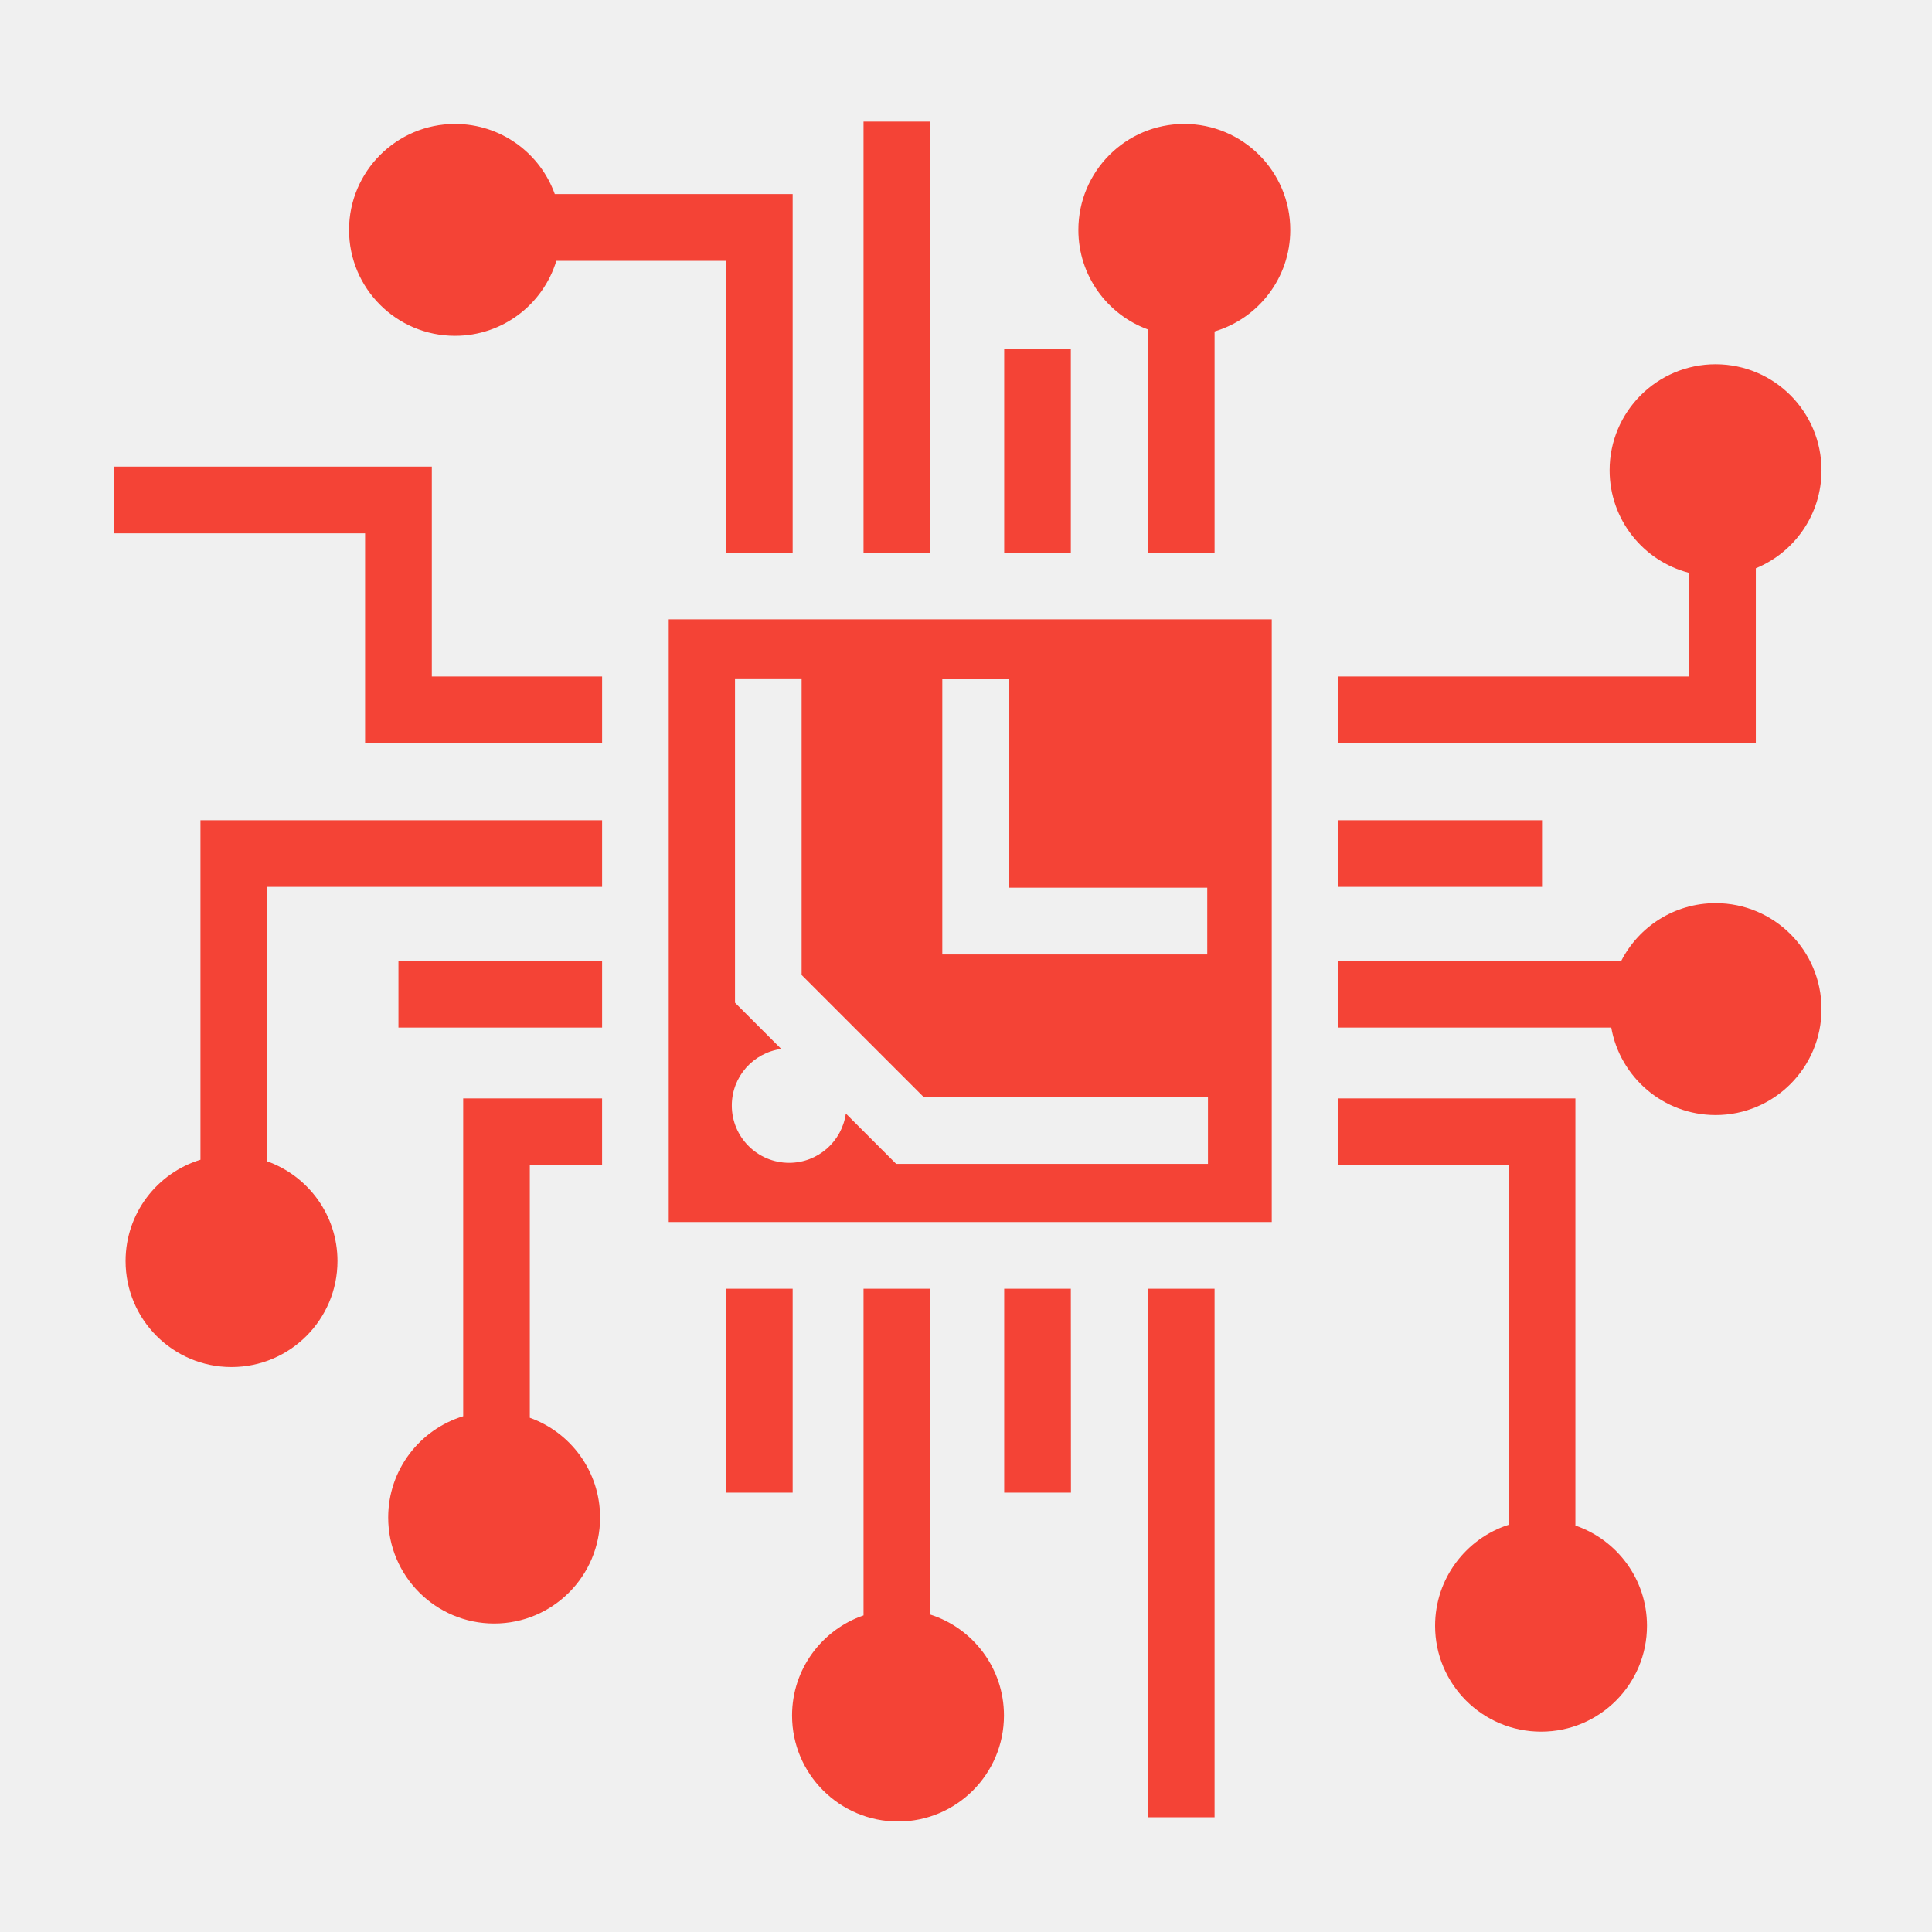
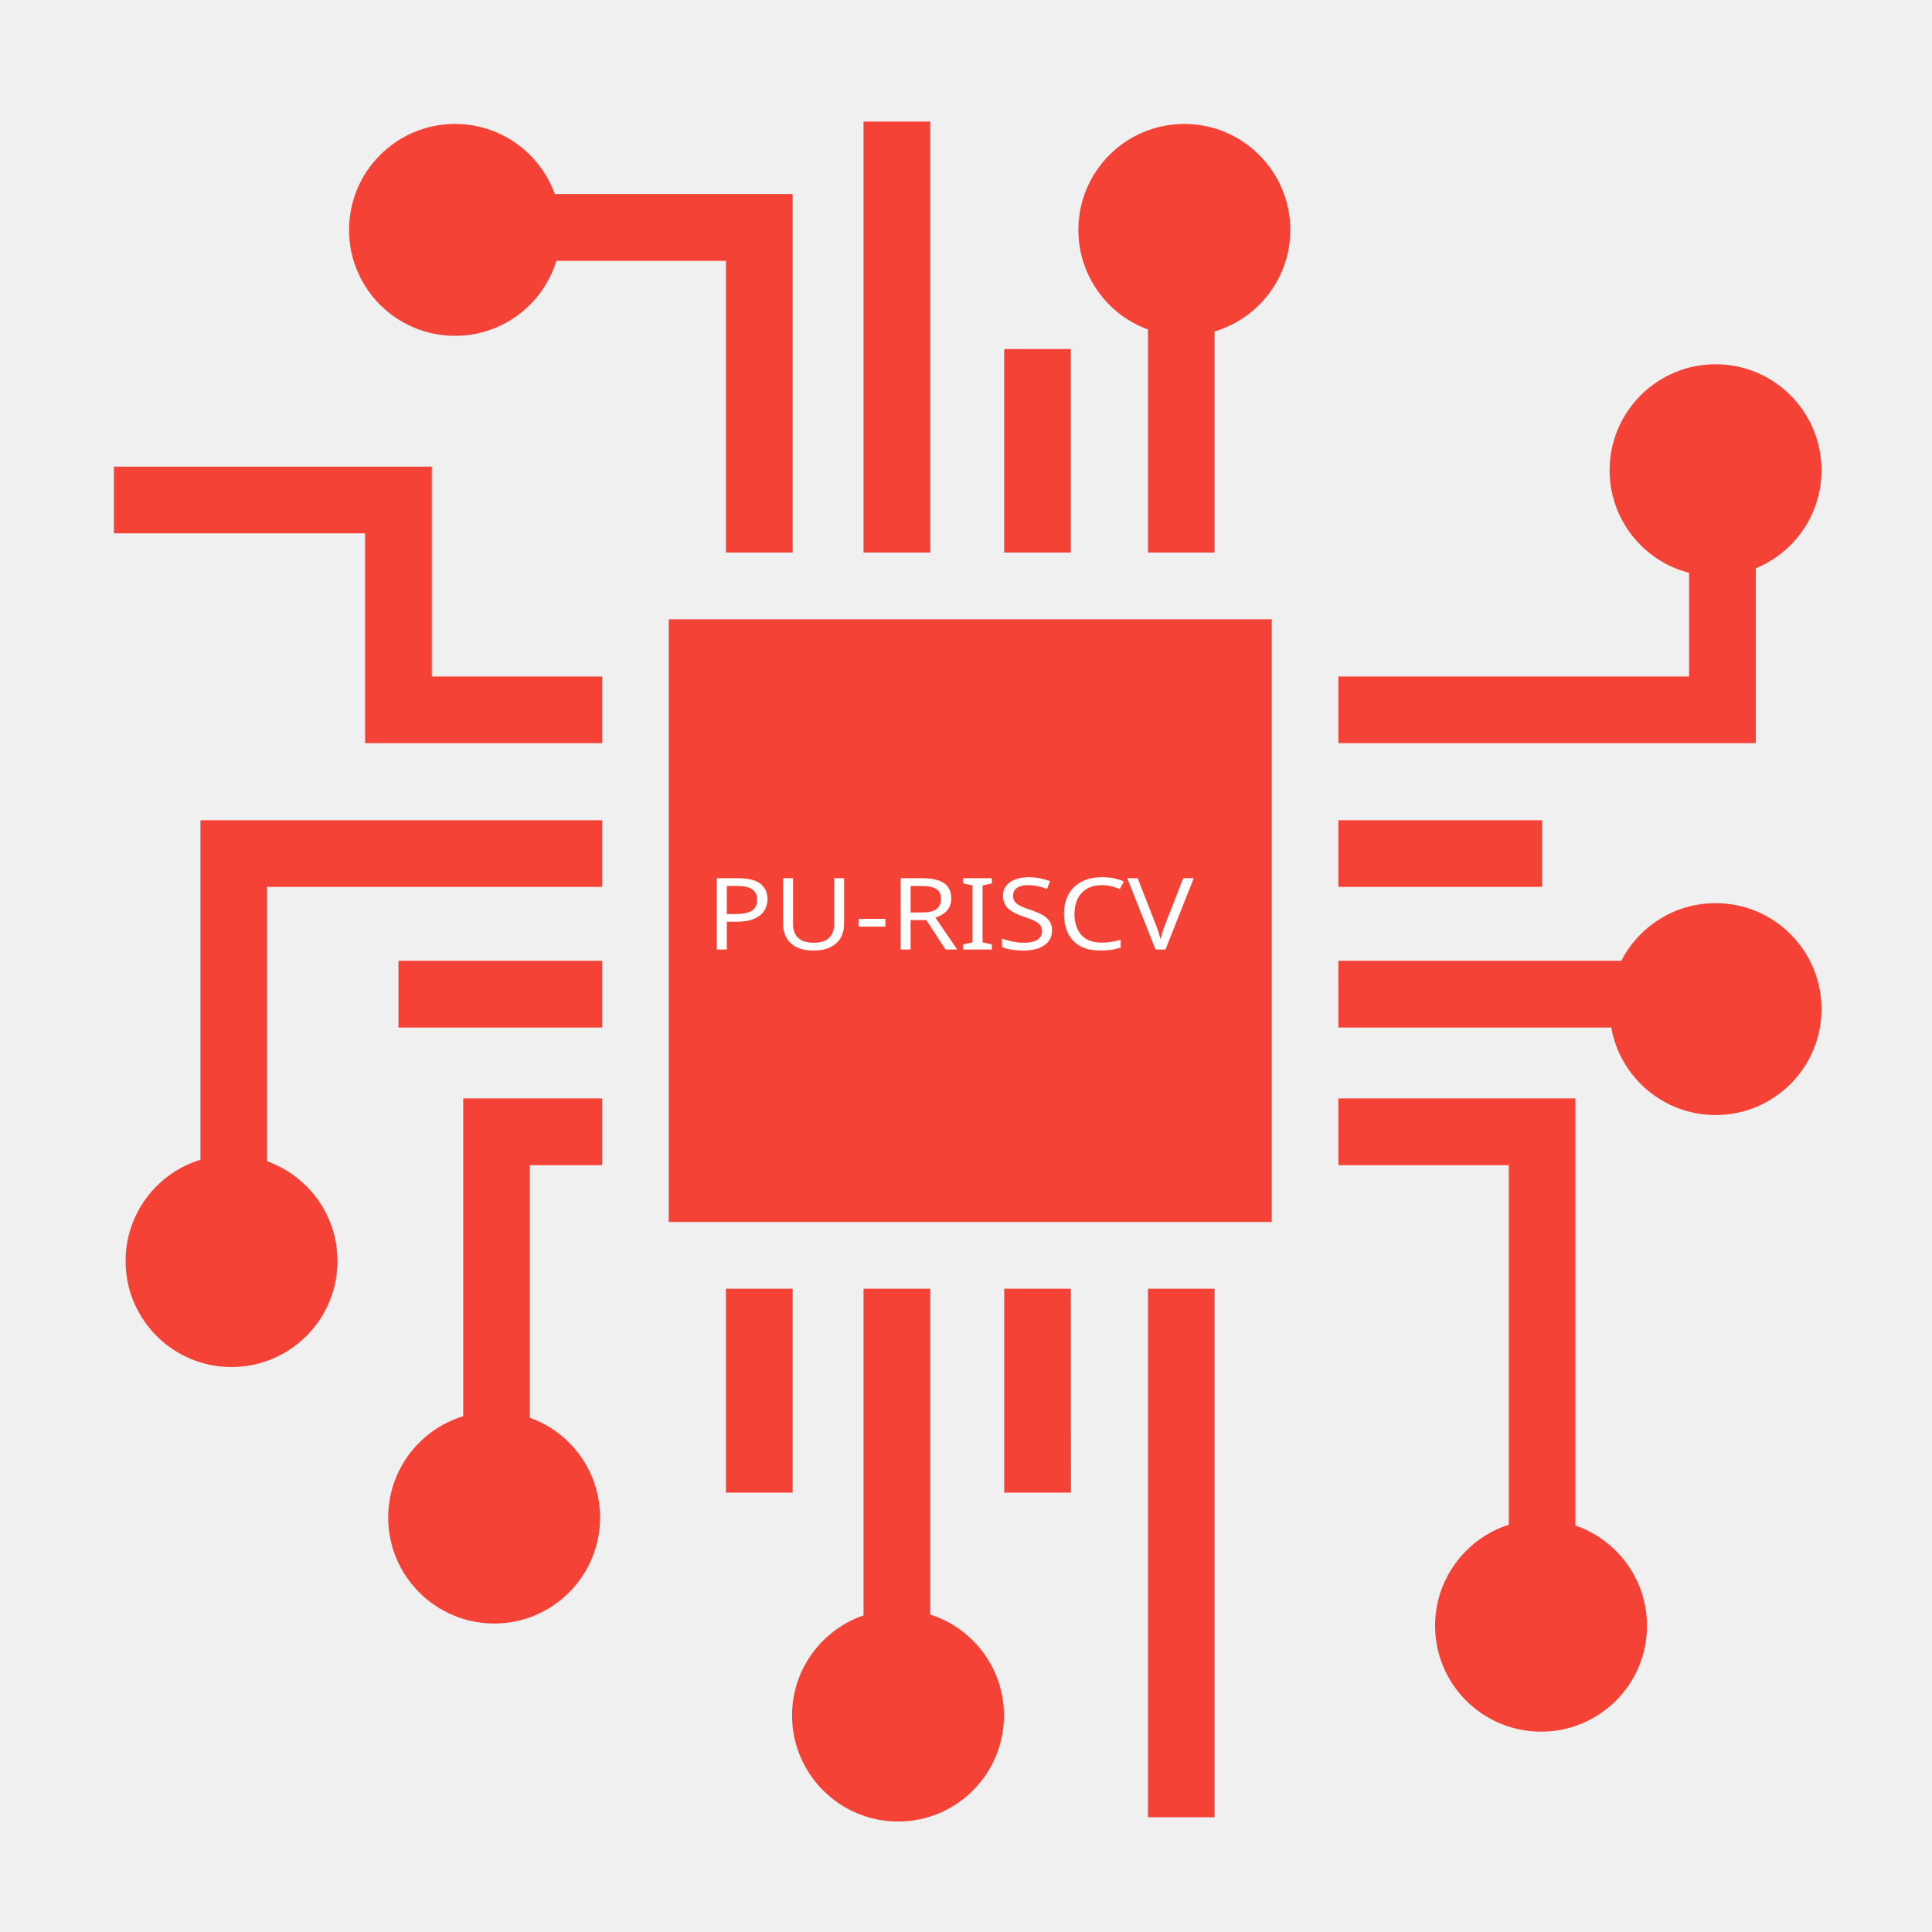
- <svg xmlns="http://www.w3.org/2000/svg" viewBox="0 0 512 512" style="height: 512px; width: 512px;">
-   <path d="M0 0h512v512H0z" fill="#7c2828" fill-opacity="0" />
-   <g class="" transform="translate(0,0)" style="touch-action: none;">
-     <path d="M228.844 32.22v114.218h17.687V32.218h-17.686zm-108.25.624c-15.507 0-28.094 12.586-28.094 28.093C92.5 76.444 105.087 89 120.594 89c12.655 0 23.34-8.372 26.844-19.875h44.937v77.313h17.688v-95H147.03c-3.888-10.837-14.262-18.593-26.436-18.593zm193.25 0c-15.507 0-28.063 12.586-28.063 28.093 0 12.124 7.677 22.45 18.44 26.376v59.124h17.655V87.844c11.596-3.452 20.063-14.193 20.063-26.906 0-15.508-12.587-28.094-28.094-28.094zM266.124 92.5v53.938h17.657V92.5h-17.655zm188.532 4.03c-15.507 0-28.094 12.588-28.094 28.095 0 13.083 8.948 24.074 21.063 27.188v27.468h-92.938v17.657h110.624v-46.342c10.223-4.192 17.407-14.233 17.407-25.97 0-15.507-12.557-28.094-28.064-28.094zM30.187 123.657v17.688H96.75v55.594h62.814V179.28h-45.126v-55.624h-84.25zm147.032 40.47v159.718h159.81v-159.72H177.22zm17.56 15.655h17.657v78.595l32.407 32.406h75.28v17.658H237.5l-2.594-2.594-10.75-10.75c-1.033 7.385-7.36 13.062-15.03 13.062-8.392 0-15.19-6.796-15.19-15.187 0-7.682 5.696-13.98 13.095-15l-9.655-9.658-2.594-2.593V179.78zm54.94.157h17.686v55.313h52.53l.002 17.688H249.72v-73zM53.124 217.375V307.344c-11.49 3.512-19.844 14.198-19.844 26.844 0 15.505 12.557 28.093 28.064 28.093s28.093-12.587 28.093-28.092c0-12.195-7.79-22.564-18.656-26.438v-72.72h88.782v-17.655H53.124zm301.563 0v17.656h53.968v-17.655h-53.97zm99.968 21.97c-10.898 0-20.342 6.21-25 15.28h-74.97l.002 17.688H427c2.325 13.168 13.824 23.187 27.656 23.187 15.507 0 28.063-12.588 28.063-28.094 0-15.507-12.557-28.062-28.064-28.062zm-349.062 15.28v17.688h53.97v-17.688h-53.97zm17.156 36.47v84.217c-11.498 3.513-19.875 14.2-19.875 26.844 0 15.506 12.587 28.094 28.094 28.094 15.506 0 28.06-12.588 28.06-28.094 0-12.194-7.766-22.564-18.624-26.437v-66.94h19.156v-17.686H122.75zm231.938 0v17.686h45.156v95.283c-11.323 3.624-19.53 14.26-19.53 26.78-.002 15.506 12.585 28.063 28.092 28.063 15.507 0 28.063-12.557 28.063-28.062 0-12.32-7.935-22.778-18.97-26.563V291.095h-62.814zM192.375 341.53v54.033h17.688V341.53h-17.688zm36.47 0v86.564c-11.013 3.794-18.94 14.233-18.94 26.53 0 15.506 12.588 28.095 28.095 28.095s28.063-12.59 28.063-28.095c0-12.53-8.203-23.14-19.532-26.75V341.53h-17.686zm37.28 0v54.033h17.688l-.032-54.032h-17.655zm38.094 0v140.064h17.655V341.53H304.22z" fill="#f44336" fill-opacity="1" />
+ <svg xmlns="http://www.w3.org/2000/svg" viewBox="0 0 512 512" style="height: 512px; width: 512px;" version="1.1" id="svg8">
+   <defs id="defs12" />
+   <path d="M0 0h512v512H0z" fill="#7c2828" fill-opacity="0" id="path2" />
+   <g class="" transform="translate(0,0)" style="touch-action: none;" id="g6">
+     <path d="m 228.844,32.22 v 114.218 h 17.687 V 32.218 h -17.686 z m -108.25,0.624 C 105.087,32.844 92.5,45.43 92.5,60.937 92.5,76.444 105.087,89 120.594,89 c 12.655,0 23.34,-8.372 26.844,-19.875 h 44.937 v 77.313 h 17.688 v -95 H 147.03 C 143.142,40.601 132.768,32.845 120.594,32.845 Z m 193.25,0 c -15.507,0 -28.063,12.586 -28.063,28.093 0,12.124 7.677,22.45 18.44,26.376 v 59.124 h 17.655 V 87.844 c 11.596,-3.452 20.063,-14.193 20.063,-26.906 0,-15.508 -12.587,-28.094 -28.094,-28.094 z M 266.124,92.5 v 53.938 h 17.657 V 92.5 h -17.655 z m 188.532,4.03 c -15.507,0 -28.094,12.588 -28.094,28.095 0,13.083 8.948,24.074 21.063,27.188 v 27.468 h -92.938 v 17.657 h 110.624 v -46.342 c 10.223,-4.192 17.407,-14.233 17.407,-25.97 0,-15.507 -12.557,-28.094 -28.064,-28.094 z M 30.187,123.657 v 17.688 H 96.75 v 55.594 h 62.814 V 179.28 h -45.126 v -55.624 h -84.25 z m 147.032,40.47 v 159.718 h 159.81 V 164.125 H 177.22 Z M 53.124,217.375 v 89.969 c -11.49,3.512 -19.844,14.198 -19.844,26.844 0,15.505 12.557,28.093 28.064,28.093 15.507,0 28.093,-12.587 28.093,-28.092 0,-12.195 -7.79,-22.564 -18.656,-26.438 v -72.72 h 88.782 V 217.376 H 53.124 Z m 301.563,0 v 17.656 h 53.968 v -17.655 h -53.97 z m 99.968,21.97 c -10.898,0 -20.342,6.21 -25,15.28 h -74.97 l 0.002,17.688 H 427 c 2.325,13.168 13.824,23.187 27.656,23.187 15.507,0 28.063,-12.588 28.063,-28.094 0,-15.507 -12.557,-28.062 -28.064,-28.062 z m -349.062,15.28 v 17.688 h 53.97 v -17.688 z m 17.156,36.47 v 84.217 c -11.498,3.513 -19.875,14.2 -19.875,26.844 0,15.506 12.587,28.094 28.094,28.094 15.506,0 28.06,-12.588 28.06,-28.094 0,-12.194 -7.766,-22.564 -18.624,-26.437 v -66.94 h 19.156 v -17.686 h -36.81 z m 231.938,0 v 17.686 h 45.156 v 95.283 c -11.323,3.624 -19.53,14.26 -19.53,26.78 -0.002,15.506 12.585,28.063 28.092,28.063 15.507,0 28.063,-12.557 28.063,-28.062 0,-12.32 -7.935,-22.778 -18.97,-26.563 V 291.095 H 354.684 Z M 192.375,341.53 v 54.033 h 17.688 V 341.53 Z m 36.47,0 v 86.564 c -11.013,3.794 -18.94,14.233 -18.94,26.53 0,15.506 12.588,28.095 28.095,28.095 15.507,0 28.063,-12.59 28.063,-28.095 0,-12.53 -8.203,-23.14 -19.532,-26.75 V 341.53 Z m 37.28,0 v 54.033 h 17.688 l -0.032,-54.032 h -17.655 z m 38.094,0 v 140.064 h 17.655 V 341.53 H 304.22 Z" id="path4" style="fill:#f44336;fill-opacity:1" />
+     <text xml:space="preserve" style="font-style:normal;font-weight:normal;font-size:27.869px;line-height:20;font-family:sans-serif;letter-spacing:0px;word-spacing:0px;fill:#ffffff;fill-opacity:1;stroke:none;stroke-width:0.697" x="177.542" y="265.197" id="text816" transform="scale(1.053934,0.9488257)">
+       <tspan id="tspan814" x="177.542" y="265.197" style="stroke-width:0.697">PU-RISCV</tspan>
+     </text>
  </g>
</svg>
